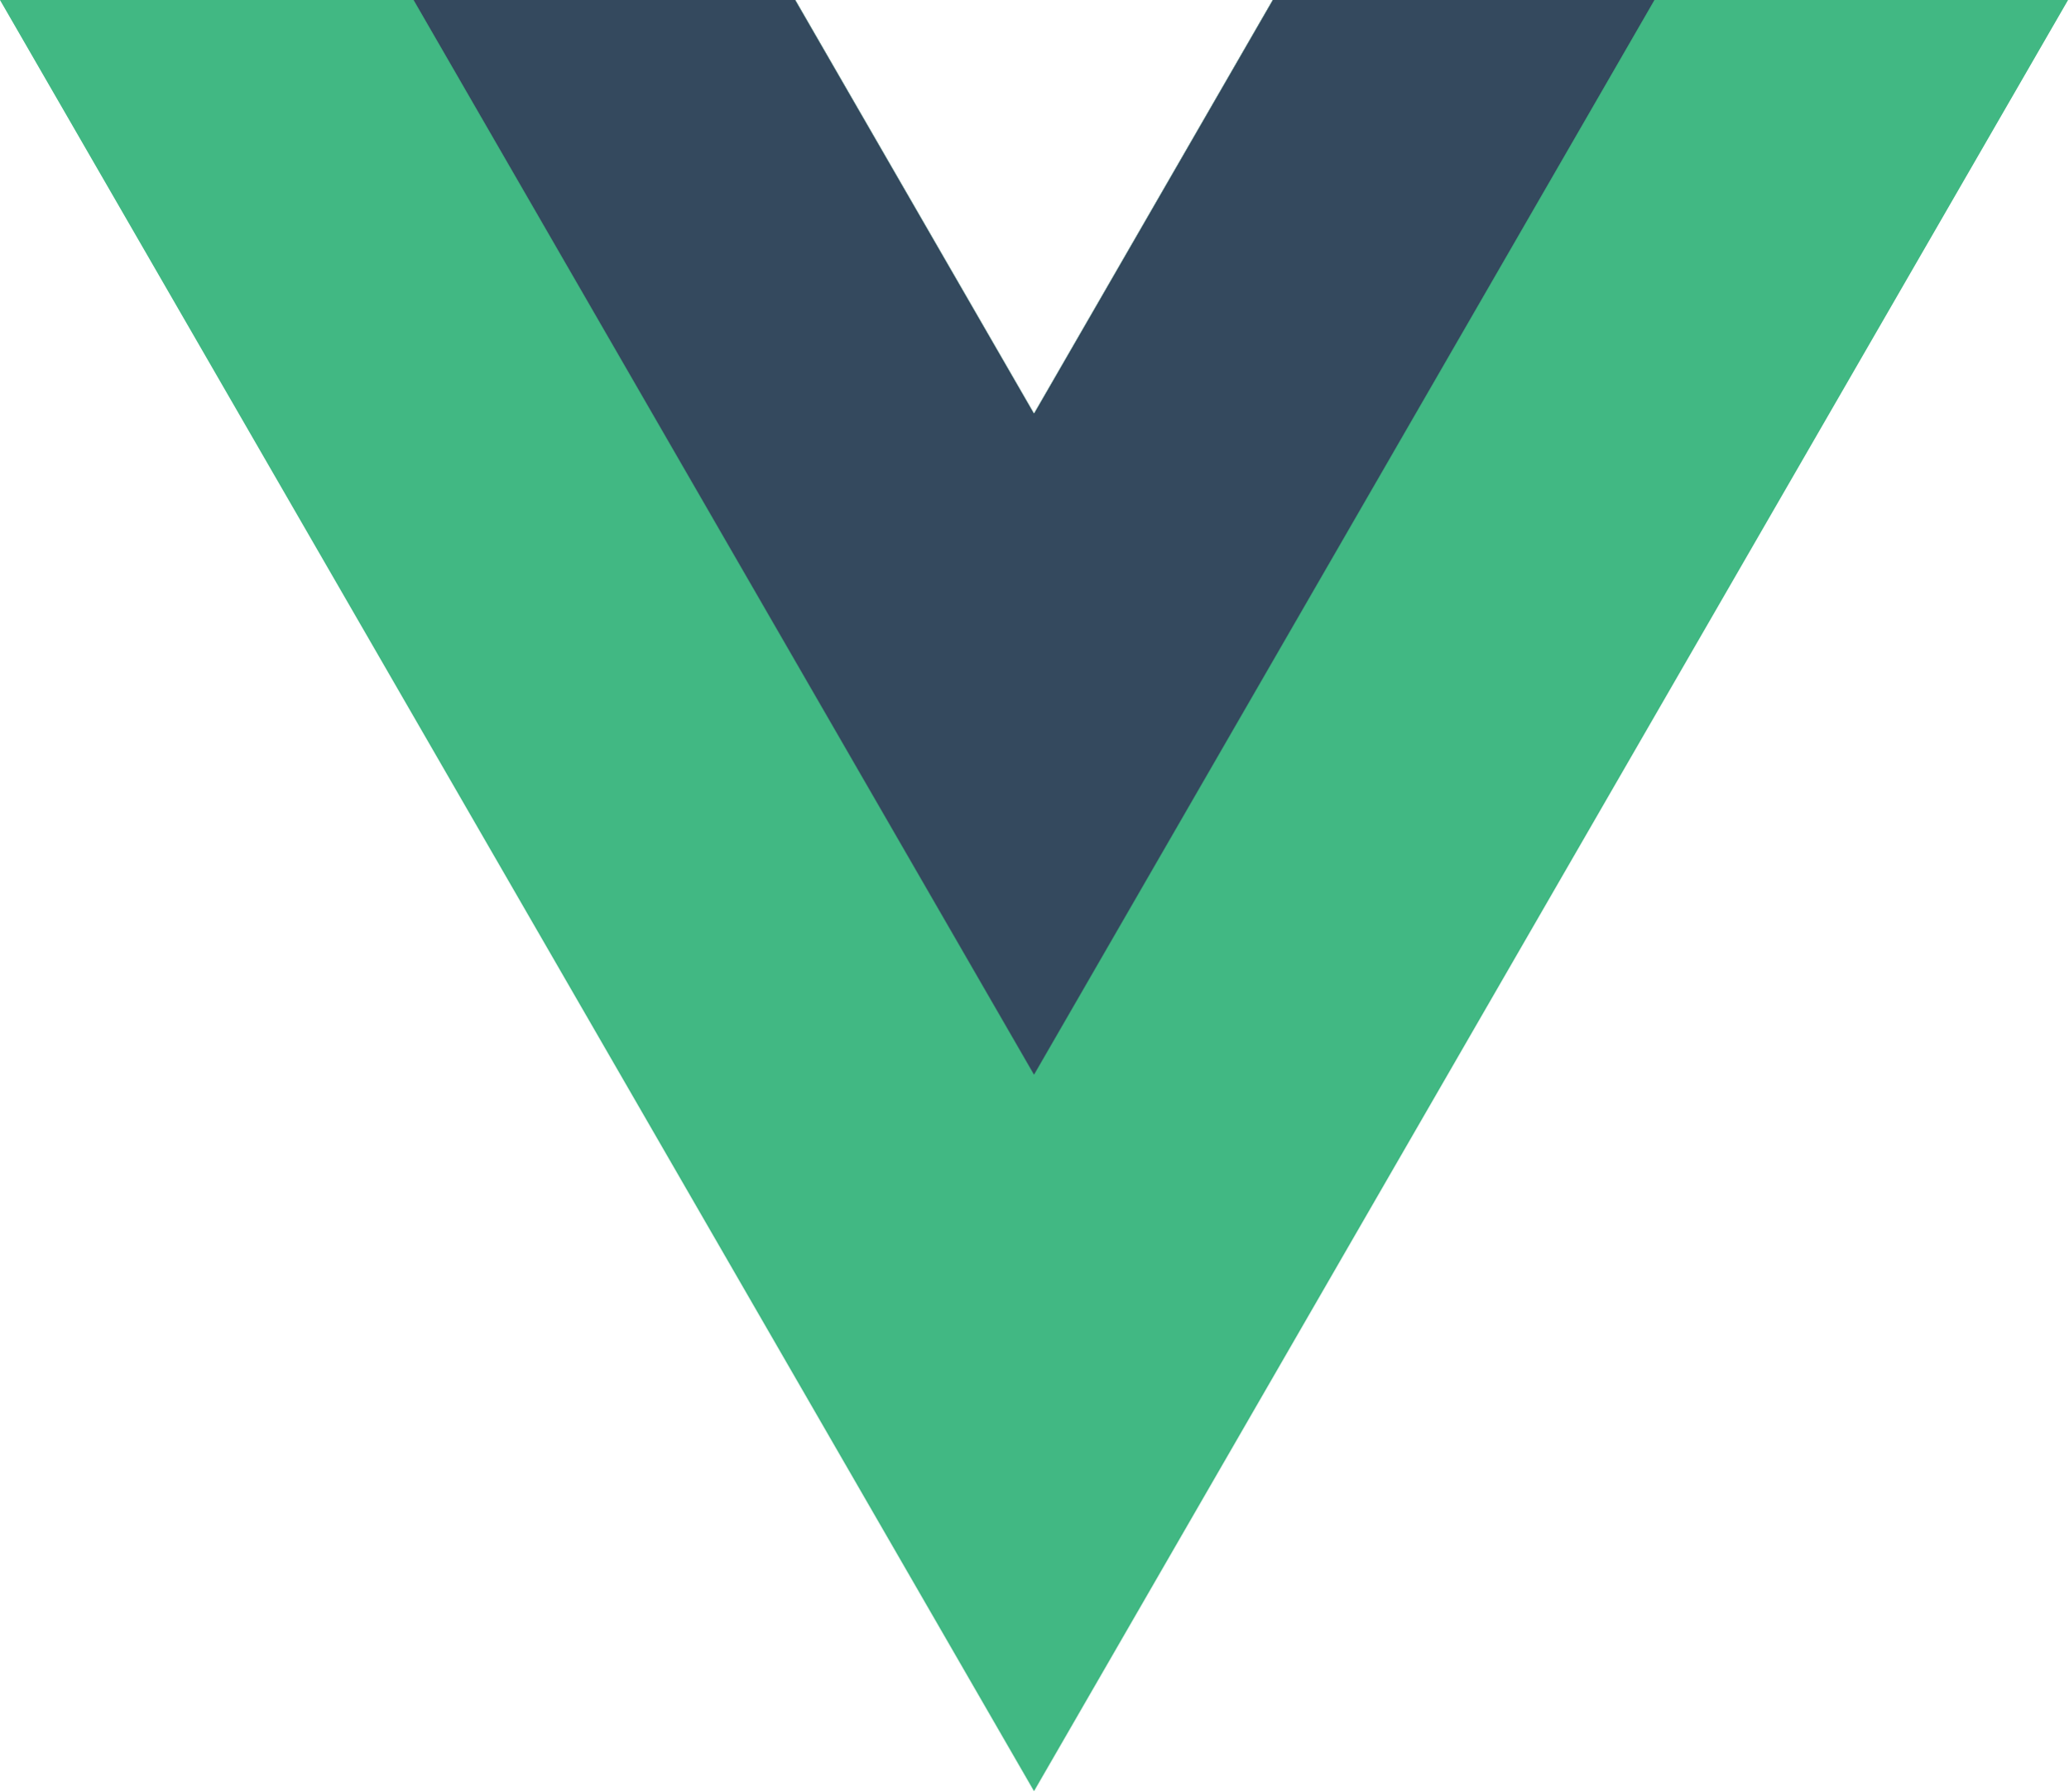
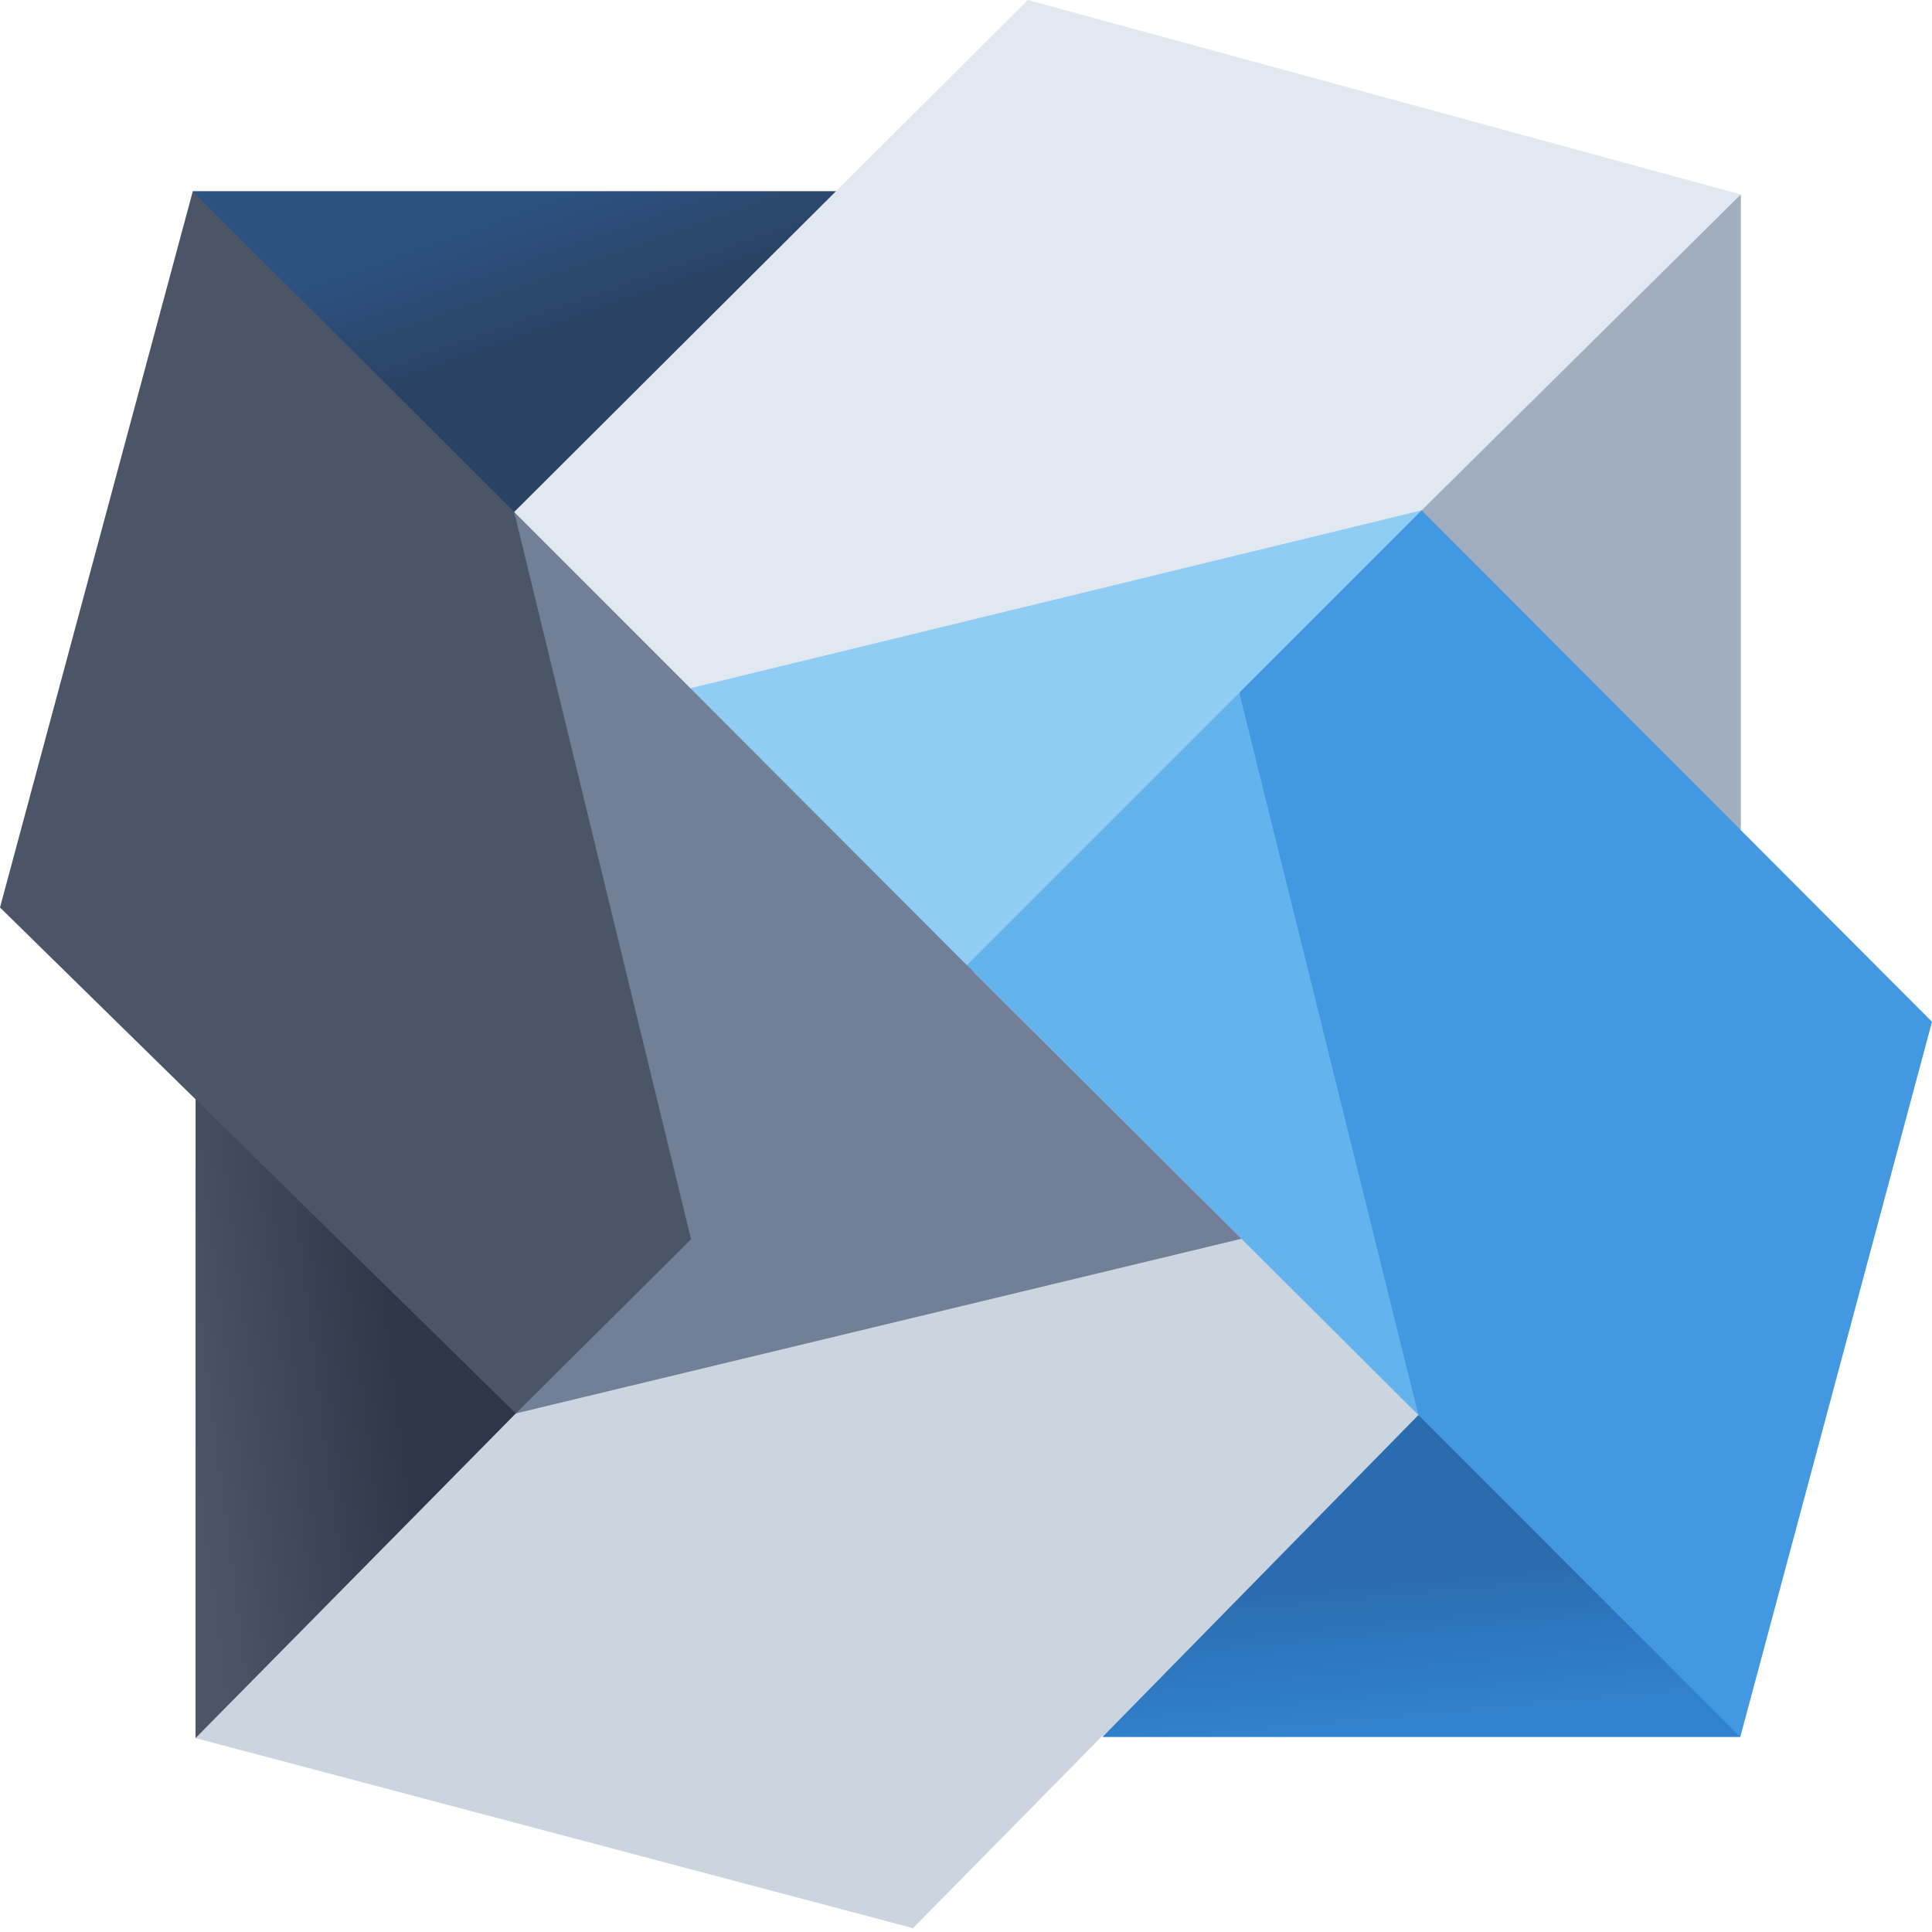
- <svg xmlns="http://www.w3.org/2000/svg" viewBox="0 0 261.76 226.69">
-   <path d="M161.096.001l-30.225 52.351L100.647.001H-.005l130.877 226.688L261.749.001z" fill="#41b883" />
-   <path d="M161.096.001l-30.225 52.351L100.647.001H52.346l78.526 136.01L209.398.001z" fill="#34495e" />
+ <svg xmlns="http://www.w3.org/2000/svg" width="256px" height="256px" viewBox="0 0 256 256" version="1.1" preserveAspectRatio="xMidYMid">
+   <defs>
+     <linearGradient x1="38.26%" y1="9.7%" x2="58%" y2="40.2%" id="linearGradient-1">
+       <stop stop-color="#2c5282" offset="0%" />
+       <stop stop-color="#2a4365" offset="100%" />
+     </linearGradient>
+     <linearGradient x1="0%" y1="58.4%" x2="59.1%" y2="44.6%" id="linearGradient-2">
+       <stop stop-color="#4a5568" offset="0%" />
+       <stop stop-color="#2d3748" offset="100%" />
+     </linearGradient>
+     <linearGradient x1="56%" y1="94.2%" x2="47.8%" y2="50%" id="linearGradient-3">
+       <stop stop-color="#3182ce" offset="0%" />
+       <stop stop-color="#2b6cb0" offset="100%" />
+     </linearGradient>
+   </defs>
+   <g>
+     <path d="M25.549,25.331 L26.672,29.788 L68.217,71.558 L110.66,28.89 L111.004,25.331 L25.549,25.331" fill="url(#linearGradient-1)" />
+     <path d="M68.131,67.84 L67.468,70.435 L90.674,167.223 L130.198,127.7 L70.912,68.189 L68.131,67.84" fill="#718096" />
+     <path d="M185.89,67.59 L226.312,27.018 L230.669,25.767 L230.669,109.959 L227.211,109.51 L185.89,67.59" fill="#a0aec0" />
+     <path d="M136.189,0 L230.669,25.767 L188.379,67.621 L179.472,72.426 L98.622,93.065 L91.48,91.197 L68.131,67.84 L136.189,0 Z" fill="#e2e8f0" />
+     <path d="M188.379,67.621 L184.992,69.237 L163.733,89.897 L164.213,91.787 L163.583,94.538 L186.04,184.366 L187.942,187.505 L188.136,189.755 L227.66,229.129 L230.596,230.16 L256,135.388 L188.379,67.621" fill="#4299e1" />
+     <path d="M25.913,145.433 L25.913,230.305 L30.939,229.204 L72.259,187.287 L28.918,146.339 L25.913,145.433" fill="url(#linearGradient-2)" />
+     <path d="M25.913,230.305 L68.349,187.287 L72.259,185.301 L164.556,162.395 L187.942,187.505 L186.901,189.905 L149.51,228.643 L146.006,230.079 L120.976,255.49 L25.913,230.305" fill="#cbd5e0" />
+     <path d="M164.213,91.787 L160.851,93.678 L128.738,125.229 L128.109,127.891 L187.942,187.505 L164.213,91.787" fill="#63b3ed" />
+     <path d="M188.379,67.621 L128.109,127.891 L91.48,91.197 L188.379,67.621 Z" fill="#90cdf4" />
+     <path d="M146.088,230.16 L187.942,187.505 L230.596,230.16 L146.088,230.16" fill="url(#linearGradient-3)" />
+     <path d="M0,120.248 L68.349,187.287 L71.585,185.526 L92.358,167.448 L91.569,164.213 L68.131,67.84 L25.549,25.331 L0,120.248" fill="#4a5568" />
+     <path d="M68.349,187.287 L128.109,127.891 L164.504,164.14 L68.349,187.287" fill="#718096" />
+   </g>
</svg>
